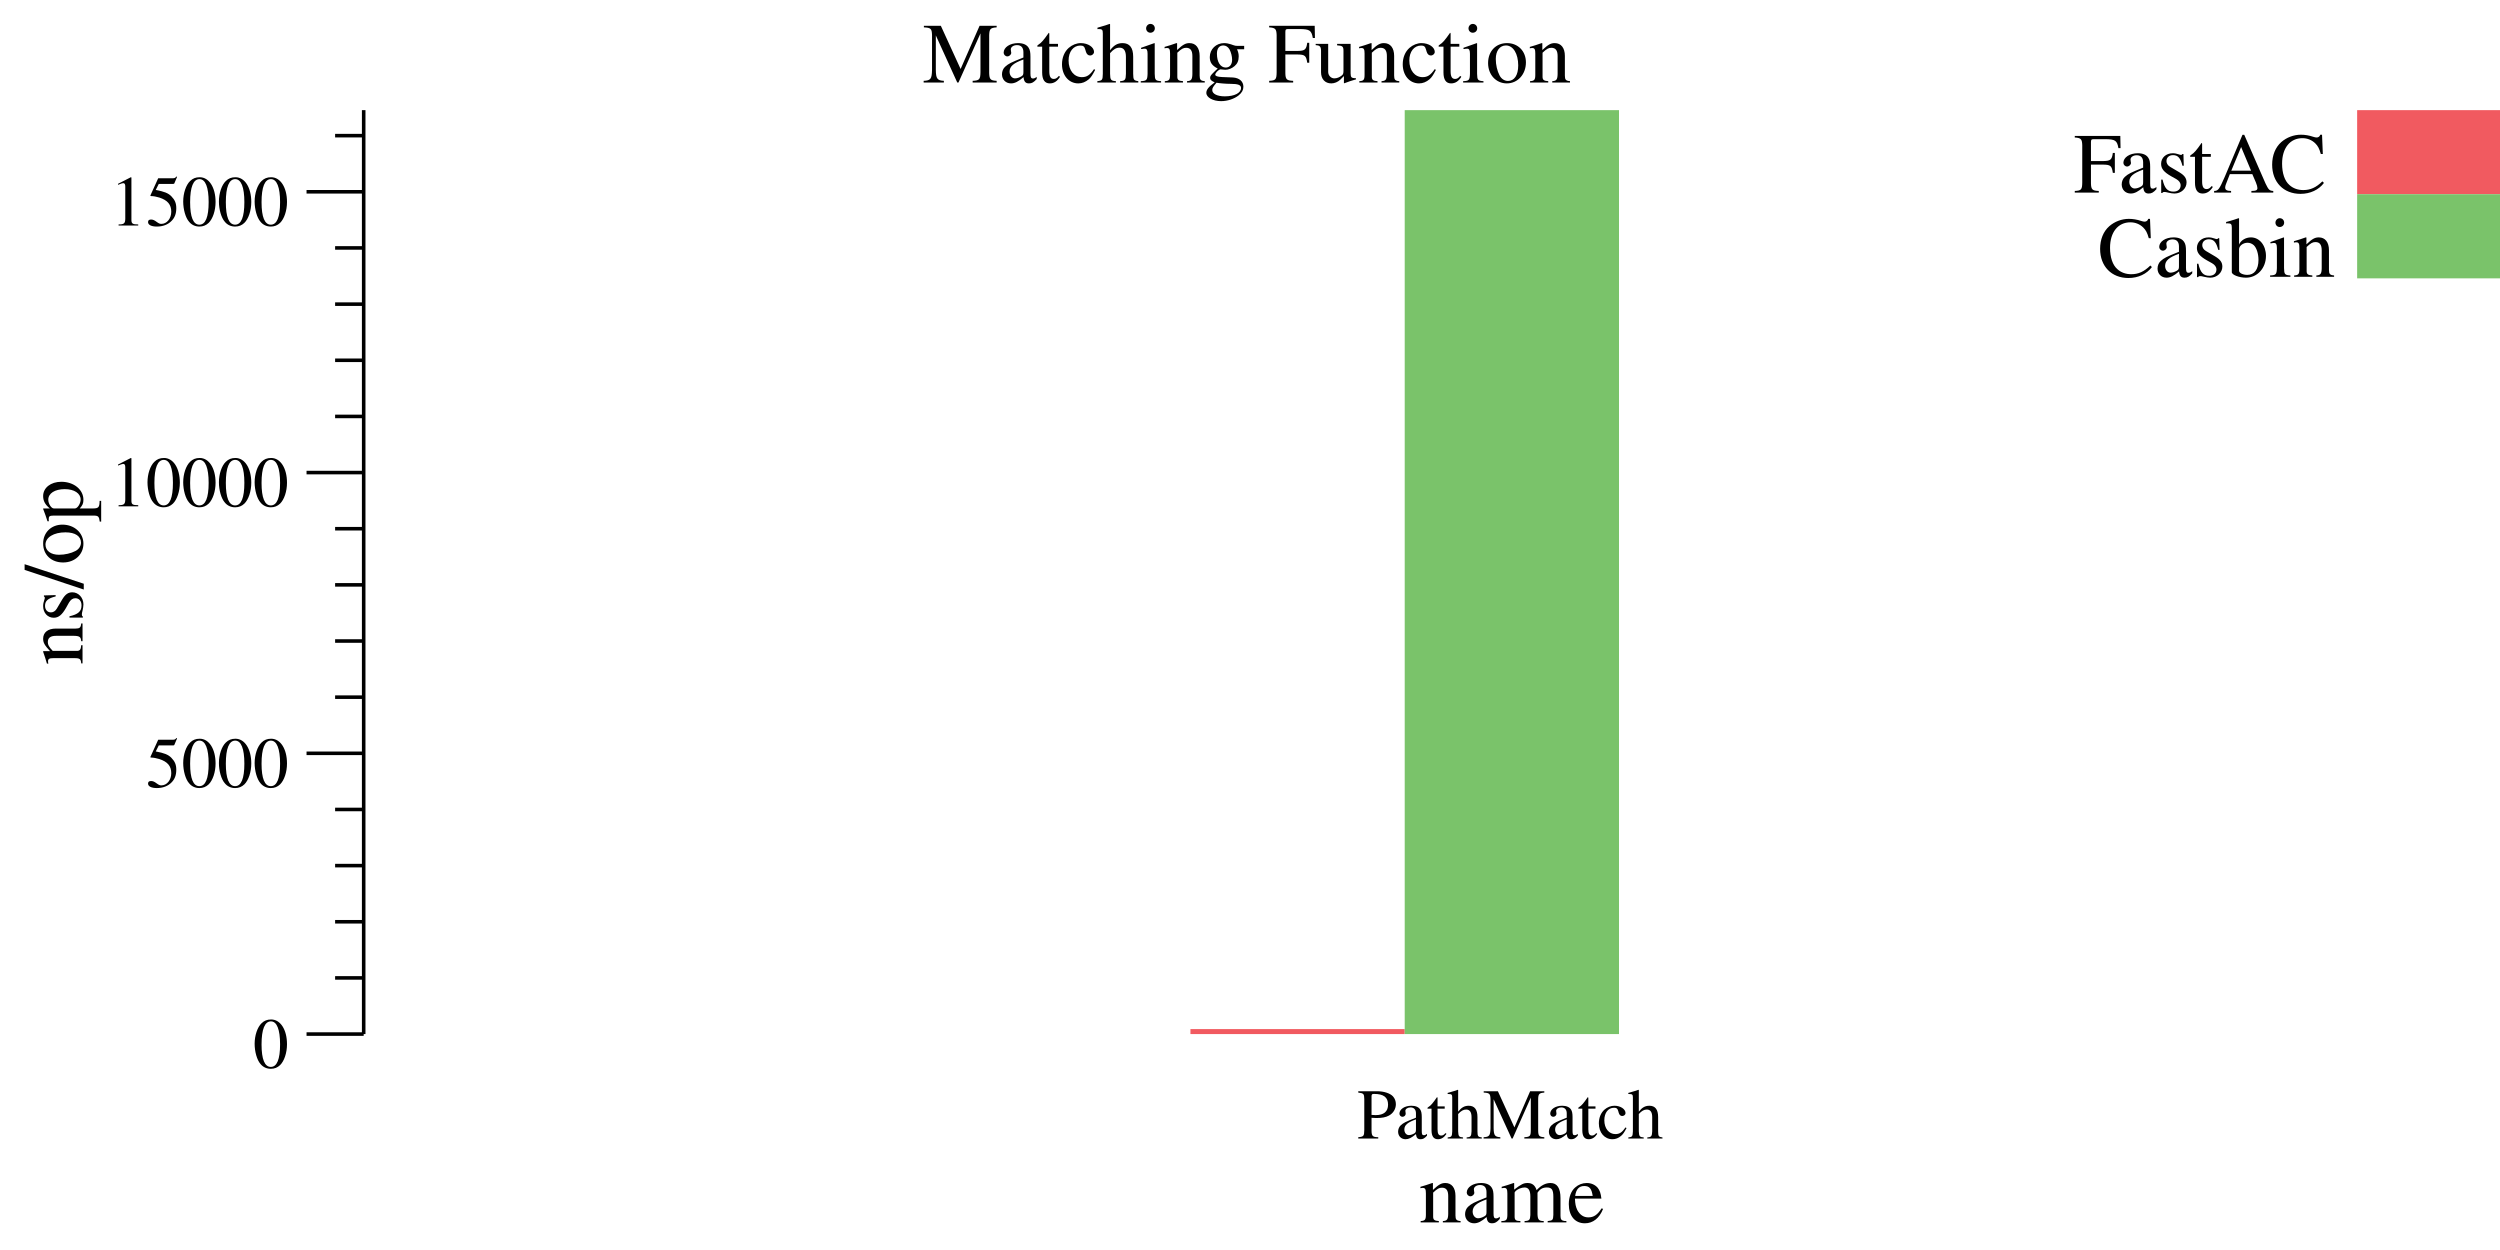
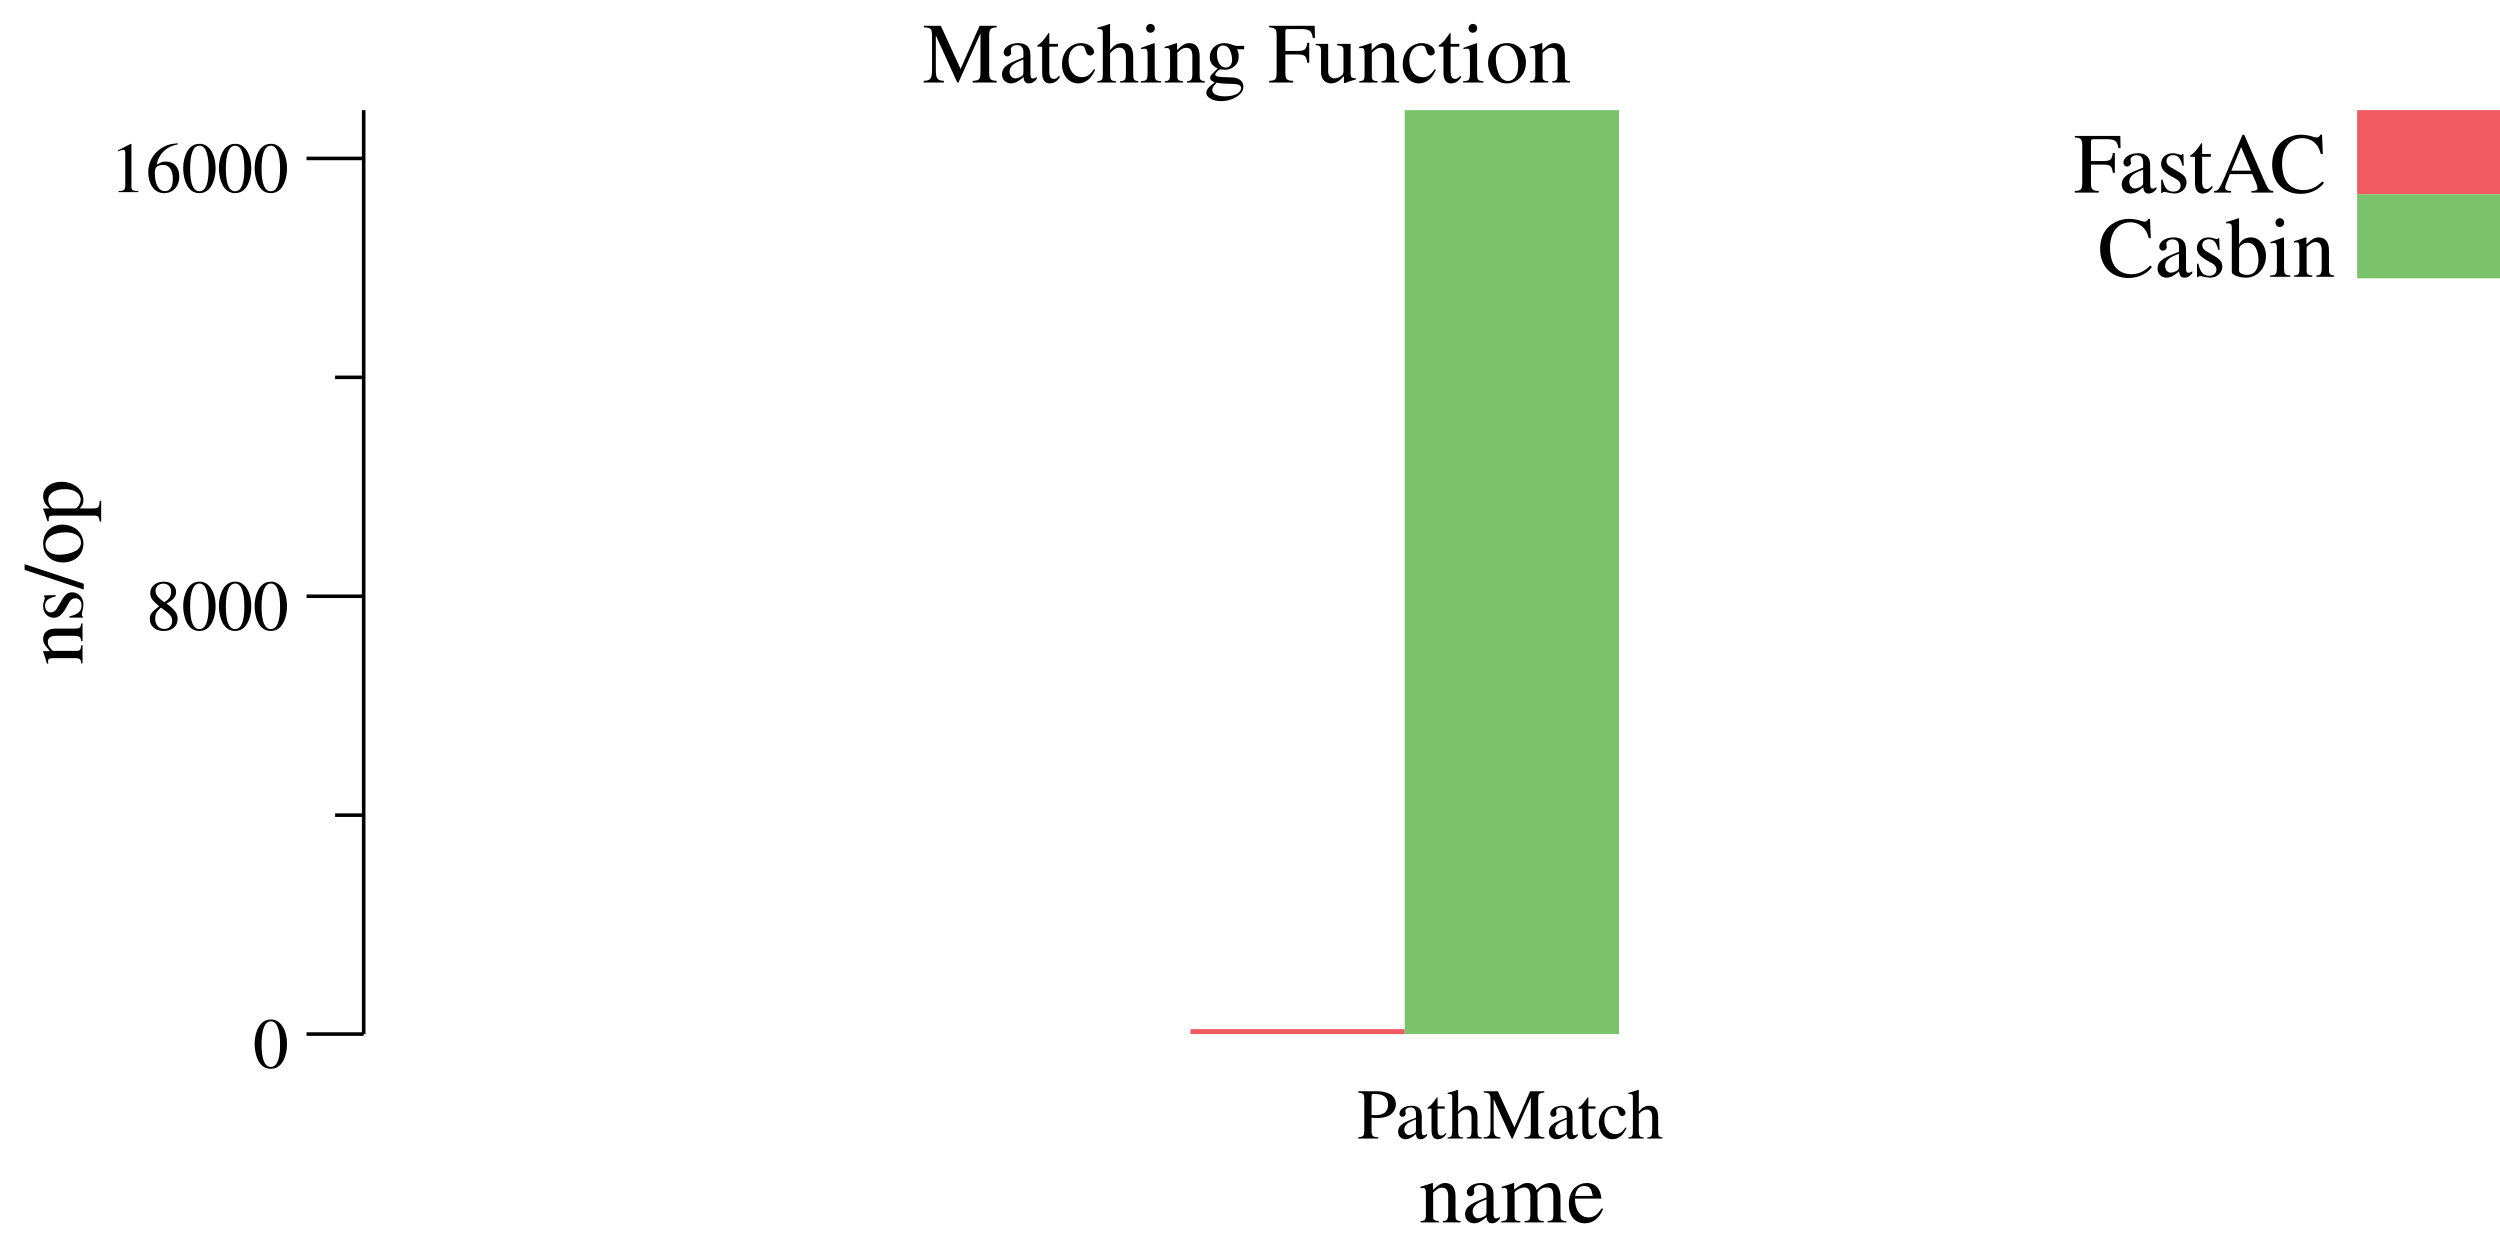
<svg xmlns="http://www.w3.org/2000/svg" width="350pt" height="175pt" viewBox="0 0 350 175">
  <g transform="scale(1, -1) translate(0, -175)">
    <path d="M0,0L350,0L350,175L0,175Z" style="fill:#FFFFFF" />
    <text x="129.17" y="-163.45" transform="scale(1, -1)" style="font-family:Times;font-weight:normal;font-style:normal;font-size:12px">Matching Function</text>
    <text x="198.67" y="-3.861" transform="scale(1, -1)" style="font-family:Times;font-weight:normal;font-style:normal;font-size:12px">name</text>
    <text x="190" y="-15.602" transform="scale(1, -1)" style="font-family:Times;font-weight:normal;font-style:normal;font-size:10px">PathMatch</text>
    <g transform="rotate(90)">
      <text x="81.905" y="11.555" transform="scale(1, -1)" style="font-family:Times;font-weight:normal;font-style:normal;font-size:12px">ns/op</text>
    </g>
    <text x="35.416" y="-25.509" transform="scale(1, -1)" style="font-family:Times;font-weight:normal;font-style:normal;font-size:10px">0</text>
-     <text x="20.416" y="-64.814" transform="scale(1, -1)" style="font-family:Times;font-weight:normal;font-style:normal;font-size:10px">5000</text>
-     <text x="15.416" y="-104.12" transform="scale(1, -1)" style="font-family:Times;font-weight:normal;font-style:normal;font-size:10px">10000</text>
-     <text x="15.416" y="-143.42" transform="scale(1, -1)" style="font-family:Times;font-weight:normal;font-style:normal;font-size:10px">15000</text>
+     <text x="20.416" y="-86.803" transform="scale(1, -1)" style="font-family:Times;font-weight:normal;font-style:normal;font-size:10px">8000</text>
+     <text x="15.416" y="-148.1" transform="scale(1, -1)" style="font-family:Times;font-weight:normal;font-style:normal;font-size:10px">16000</text>
    <path d="M42.916,30.23L50.916,30.23" style="fill:none;stroke:#000000;stroke-width:0.5" />
-     <path d="M42.916,69.536L50.916,69.536" style="fill:none;stroke:#000000;stroke-width:0.5" />
-     <path d="M42.916,108.84L50.916,108.84" style="fill:none;stroke:#000000;stroke-width:0.5" />
-     <path d="M42.916,148.15L50.916,148.15" style="fill:none;stroke:#000000;stroke-width:0.5" />
-     <path d="M46.916,38.092L50.916,38.092" style="fill:none;stroke:#000000;stroke-width:0.5" />
-     <path d="M46.916,45.953L50.916,45.953" style="fill:none;stroke:#000000;stroke-width:0.5" />
-     <path d="M46.916,53.814L50.916,53.814" style="fill:none;stroke:#000000;stroke-width:0.5" />
-     <path d="M46.916,61.675L50.916,61.675" style="fill:none;stroke:#000000;stroke-width:0.5" />
-     <path d="M46.916,77.397L50.916,77.397" style="fill:none;stroke:#000000;stroke-width:0.5" />
-     <path d="M46.916,85.258L50.916,85.258" style="fill:none;stroke:#000000;stroke-width:0.5" />
-     <path d="M46.916,93.119L50.916,93.119" style="fill:none;stroke:#000000;stroke-width:0.5" />
-     <path d="M46.916,100.98L50.916,100.98" style="fill:none;stroke:#000000;stroke-width:0.5" />
-     <path d="M46.916,116.7L50.916,116.7" style="fill:none;stroke:#000000;stroke-width:0.5" />
-     <path d="M46.916,124.56L50.916,124.56" style="fill:none;stroke:#000000;stroke-width:0.5" />
-     <path d="M46.916,132.42L50.916,132.42" style="fill:none;stroke:#000000;stroke-width:0.5" />
-     <path d="M46.916,140.29L50.916,140.29" style="fill:none;stroke:#000000;stroke-width:0.5" />
-     <path d="M46.916,156.01L50.916,156.01" style="fill:none;stroke:#000000;stroke-width:0.5" />
+     <path d="M42.916,91.525L50.916,91.525" style="fill:none;stroke:#000000;stroke-width:0.5" />
+     <path d="M42.916,152.82L50.916,152.82" style="fill:none;stroke:#000000;stroke-width:0.5" />
+     <path d="M46.916,60.878L50.916,60.878" style="fill:none;stroke:#000000;stroke-width:0.5" />
+     <path d="M46.916,122.17L50.916,122.17" style="fill:none;stroke:#000000;stroke-width:0.5" />
    <path d="M50.916,30.23L50.916,159.58" style="fill:none;stroke:#000000;stroke-width:0.5" />
-     <path d="M166.66,30.23L166.66,30.928L196.66,30.928L196.66,30.23Z" style="fill:#F15A60" />
+     <path d="M166.66,30.23L166.66,30.924L196.66,30.924L196.66,30.23Z" style="fill:#F15A60" />
    <path d="M196.66,30.23L196.66,159.58L226.66,159.58L226.66,30.23Z" style="fill:#7AC36A" />
    <path d="M330,147.81L330,159.58L350,159.58L350,147.81Z" style="fill:#F15A60" />
    <text x="290.33" y="-148.03" transform="scale(1, -1)" style="font-family:Times;font-weight:normal;font-style:normal;font-size:12px">FastAC</text>
    <path d="M330,136.03L330,147.81L350,147.81L350,136.03Z" style="fill:#7AC36A" />
    <text x="293.67" y="-136.25" transform="scale(1, -1)" style="font-family:Times;font-weight:normal;font-style:normal;font-size:12px">Casbin</text>
  </g>
</svg>
